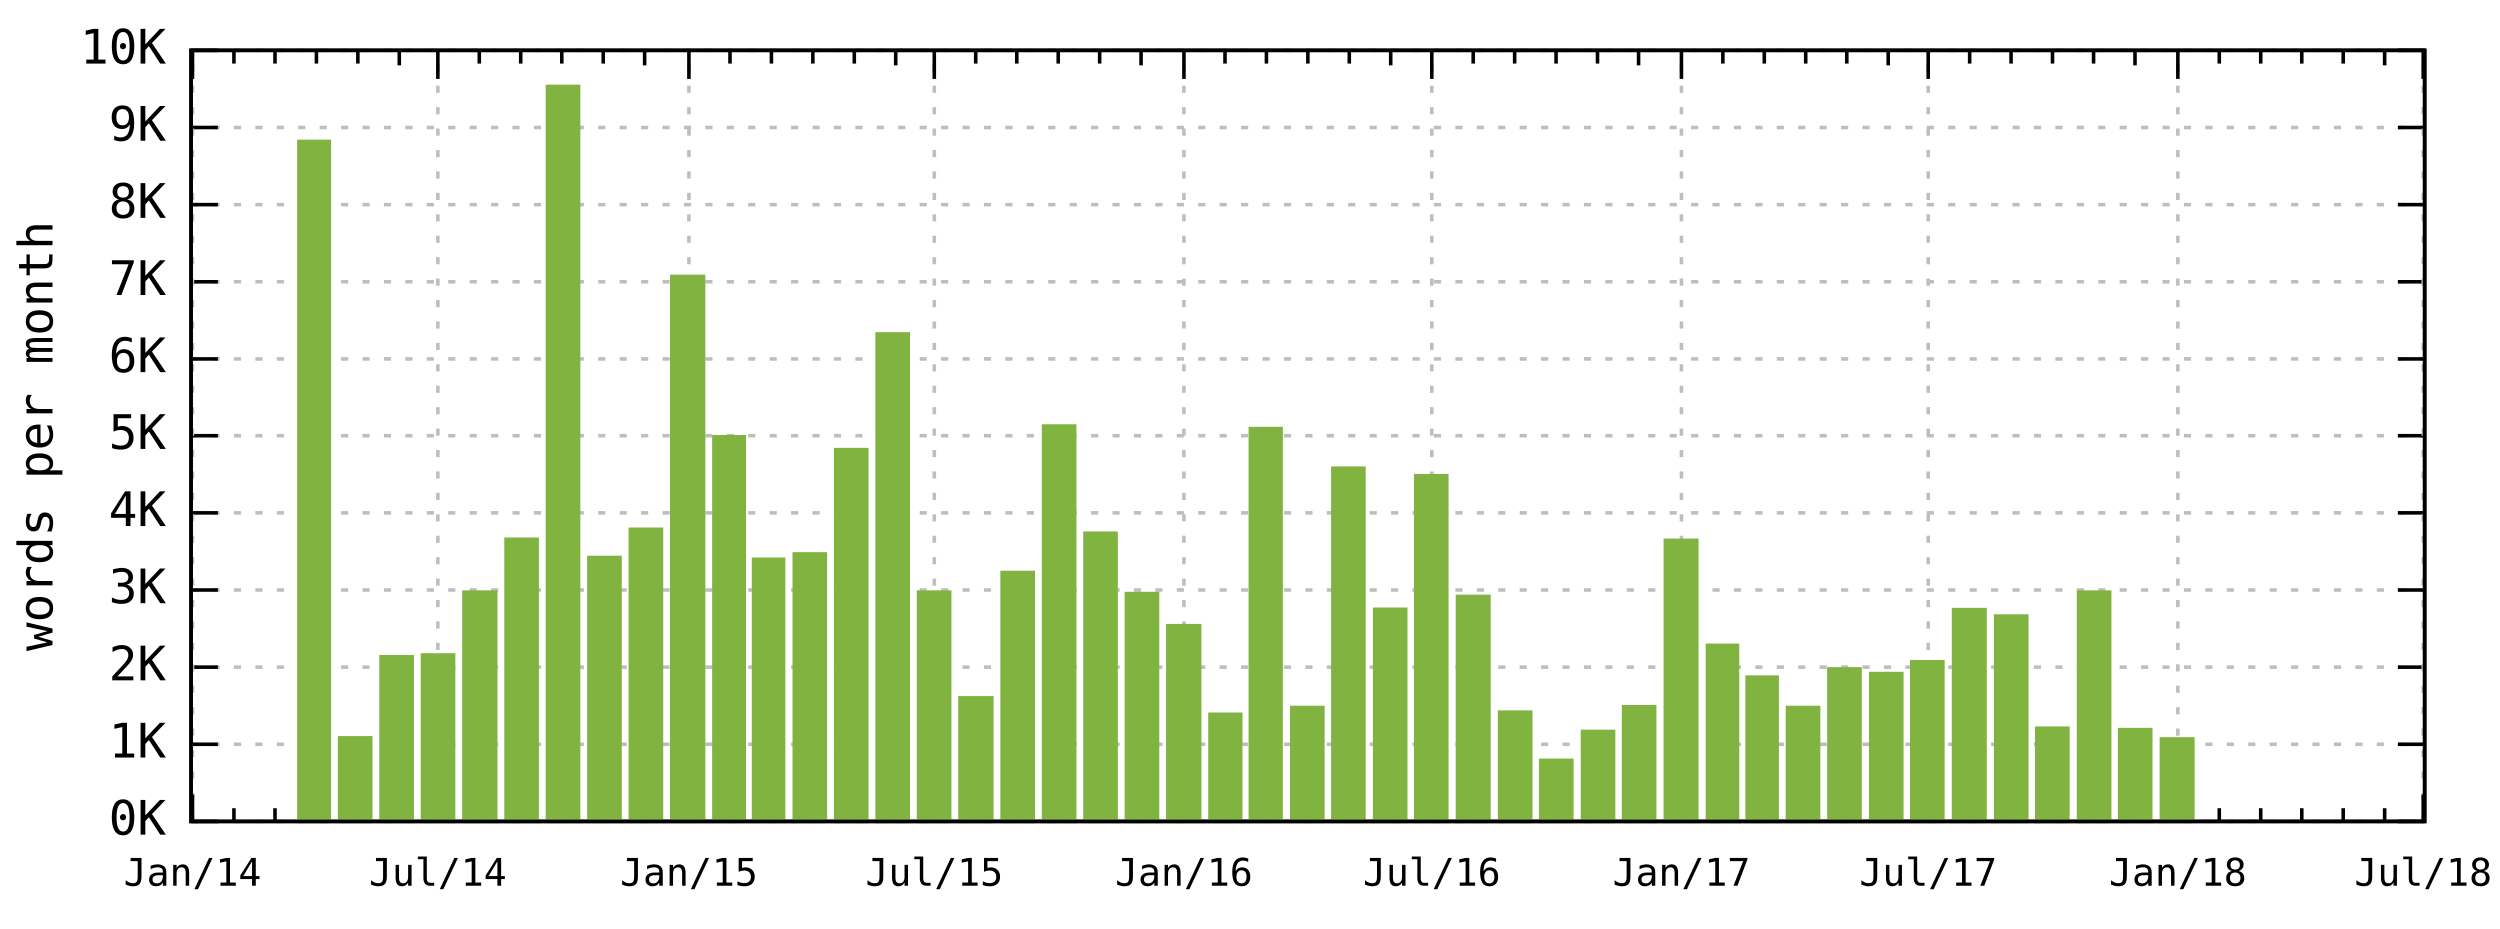
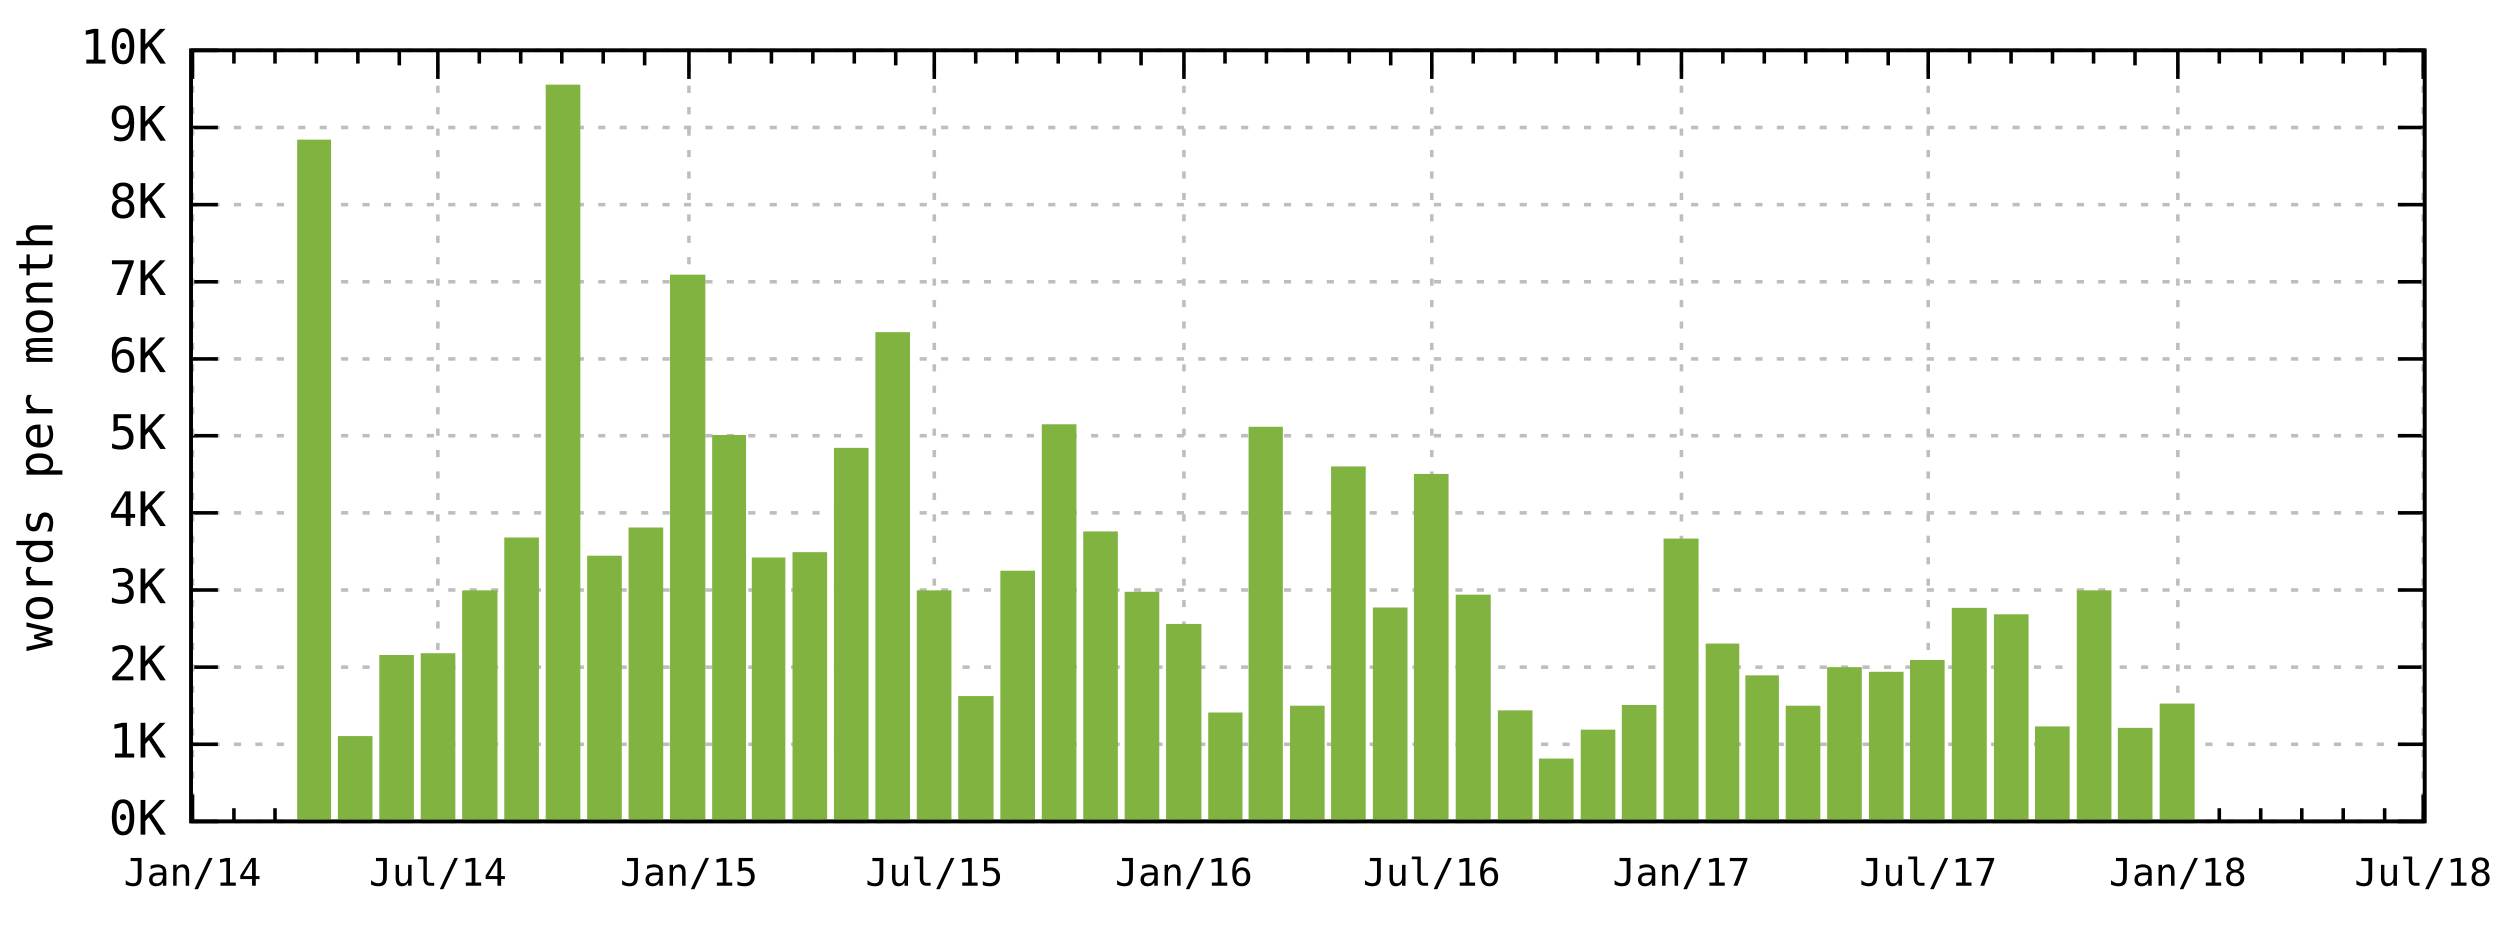
<svg xmlns="http://www.w3.org/2000/svg" xmlns:xlink="http://www.w3.org/1999/xlink" width="700" height="260" viewBox="0 0 700 260">
  <g id="gnuplot_canvas">
    <rect x="0" y="0" width="700" height="260" fill="none" />
    <defs>
      <circle id="gpDot" r="0.5" stroke-width="0.5" />
      <path id="gpPt0" stroke-width="0.267" stroke="currentColor" d="M-1,0 h2 M0,-1 v2" />
      <path id="gpPt1" stroke-width="0.267" stroke="currentColor" d="M-1,-1 L1,1 M1,-1 L-1,1" />
      <path id="gpPt2" stroke-width="0.267" stroke="currentColor" d="M-1,0 L1,0 M0,-1 L0,1 M-1,-1 L1,1 M-1,1 L1,-1" />
      <rect id="gpPt3" stroke-width="0.267" stroke="currentColor" x="-1" y="-1" width="2" height="2" />
      <rect id="gpPt4" stroke-width="0.267" stroke="currentColor" fill="currentColor" x="-1" y="-1" width="2" height="2" />
      <circle id="gpPt5" stroke-width="0.267" stroke="currentColor" cx="0" cy="0" r="1" />
      <use xlink:href="#gpPt5" id="gpPt6" fill="currentColor" stroke="none" />
      <path id="gpPt7" stroke-width="0.267" stroke="currentColor" d="M0,-1.33 L-1.33,0.67 L1.33,0.67 z" />
      <use xlink:href="#gpPt7" id="gpPt8" fill="currentColor" stroke="none" />
      <use xlink:href="#gpPt7" id="gpPt9" stroke="currentColor" transform="rotate(180)" />
      <use xlink:href="#gpPt9" id="gpPt10" fill="currentColor" stroke="none" />
      <use xlink:href="#gpPt3" id="gpPt11" stroke="currentColor" transform="rotate(45)" />
      <use xlink:href="#gpPt11" id="gpPt12" fill="currentColor" stroke="none" />
    </defs>
    <g style="fill:none; color:white; stroke:currentColor; stroke-width:1.00; stroke-linecap:butt; stroke-linejoin:miter">
</g>
    <g style="fill:none; color:black; stroke:currentColor; stroke-width:1.00; stroke-linecap:butt; stroke-linejoin:miter">
</g>
    <g style="fill:none; color:gray; stroke:currentColor; stroke-width:1.00; stroke-linecap:butt; stroke-linejoin:miter">
      <path stroke="rgb(190, 190, 190)" stroke-dasharray=" 2,4" class="gridline" d="M53.5,230.0 L678.9,230.0  h0.01" />
    </g>
    <g style="fill:none; color:black; stroke:currentColor; stroke-width:1.00; stroke-linecap:butt; stroke-linejoin:miter">
      <path stroke="black" d="M53.5,230.0 L61.0,230.0 M678.9,230.0 L671.4,230.0  h0.01" />
      <g transform="translate(46.5,233.7)" style="stroke:none; fill:rgb(0,0,0); font-family:monospace; font-size:10.00pt; text-anchor:end">
        <text>0K</text>
      </g>
    </g>
    <g style="fill:none; color:gray; stroke:currentColor; stroke-width:1.00; stroke-linecap:butt; stroke-linejoin:miter">
      <path stroke="rgb(190, 190, 190)" stroke-dasharray=" 2,4" class="gridline" d="M53.5,208.4 L678.9,208.4  h0.01" />
    </g>
    <g style="fill:none; color:black; stroke:currentColor; stroke-width:1.00; stroke-linecap:butt; stroke-linejoin:miter">
      <path stroke="black" d="M53.5,208.4 L61.0,208.4 M678.9,208.4 L671.4,208.4  h0.01" />
      <g transform="translate(46.5,212.1)" style="stroke:none; fill:rgb(0,0,0); font-family:monospace; font-size:10.00pt; text-anchor:end">
        <text>1K</text>
      </g>
    </g>
    <g style="fill:none; color:gray; stroke:currentColor; stroke-width:1.00; stroke-linecap:butt; stroke-linejoin:miter">
      <path stroke="rgb(190, 190, 190)" stroke-dasharray=" 2,4" class="gridline" d="M53.5,186.8 L678.9,186.8  h0.01" />
    </g>
    <g style="fill:none; color:black; stroke:currentColor; stroke-width:1.00; stroke-linecap:butt; stroke-linejoin:miter">
      <path stroke="black" d="M53.5,186.8 L61.0,186.8 M678.9,186.8 L671.4,186.8  h0.01" />
      <g transform="translate(46.5,190.5)" style="stroke:none; fill:rgb(0,0,0); font-family:monospace; font-size:10.00pt; text-anchor:end">
        <text>2K</text>
      </g>
    </g>
    <g style="fill:none; color:gray; stroke:currentColor; stroke-width:1.00; stroke-linecap:butt; stroke-linejoin:miter">
      <path stroke="rgb(190, 190, 190)" stroke-dasharray=" 2,4" class="gridline" d="M53.5,165.2 L678.9,165.2  h0.01" />
    </g>
    <g style="fill:none; color:black; stroke:currentColor; stroke-width:1.00; stroke-linecap:butt; stroke-linejoin:miter">
      <path stroke="black" d="M53.5,165.2 L61.0,165.2 M678.9,165.2 L671.4,165.2  h0.01" />
      <g transform="translate(46.5,168.9)" style="stroke:none; fill:rgb(0,0,0); font-family:monospace; font-size:10.00pt; text-anchor:end">
        <text>3K</text>
      </g>
    </g>
    <g style="fill:none; color:gray; stroke:currentColor; stroke-width:1.00; stroke-linecap:butt; stroke-linejoin:miter">
      <path stroke="rgb(190, 190, 190)" stroke-dasharray=" 2,4" class="gridline" d="M53.5,143.6 L678.9,143.6  h0.01" />
    </g>
    <g style="fill:none; color:black; stroke:currentColor; stroke-width:1.00; stroke-linecap:butt; stroke-linejoin:miter">
      <path stroke="black" d="M53.5,143.6 L61.0,143.6 M678.9,143.6 L671.4,143.6  h0.01" />
      <g transform="translate(46.5,147.3)" style="stroke:none; fill:rgb(0,0,0); font-family:monospace; font-size:10.00pt; text-anchor:end">
        <text>4K</text>
      </g>
    </g>
    <g style="fill:none; color:gray; stroke:currentColor; stroke-width:1.00; stroke-linecap:butt; stroke-linejoin:miter">
      <path stroke="rgb(190, 190, 190)" stroke-dasharray=" 2,4" class="gridline" d="M53.5,122.0 L678.9,122.0  h0.01" />
    </g>
    <g style="fill:none; color:black; stroke:currentColor; stroke-width:1.00; stroke-linecap:butt; stroke-linejoin:miter">
      <path stroke="black" d="M53.5,122.0 L61.0,122.0 M678.9,122.0 L671.4,122.0  h0.01" />
      <g transform="translate(46.5,125.7)" style="stroke:none; fill:rgb(0,0,0); font-family:monospace; font-size:10.00pt; text-anchor:end">
        <text>5K</text>
      </g>
    </g>
    <g style="fill:none; color:gray; stroke:currentColor; stroke-width:1.00; stroke-linecap:butt; stroke-linejoin:miter">
      <path stroke="rgb(190, 190, 190)" stroke-dasharray=" 2,4" class="gridline" d="M53.5,100.5 L678.9,100.5  h0.01" />
    </g>
    <g style="fill:none; color:black; stroke:currentColor; stroke-width:1.00; stroke-linecap:butt; stroke-linejoin:miter">
      <path stroke="black" d="M53.5,100.5 L61.0,100.5 M678.9,100.5 L671.4,100.5  h0.01" />
      <g transform="translate(46.5,104.2)" style="stroke:none; fill:rgb(0,0,0); font-family:monospace; font-size:10.00pt; text-anchor:end">
        <text>6K</text>
      </g>
    </g>
    <g style="fill:none; color:gray; stroke:currentColor; stroke-width:1.00; stroke-linecap:butt; stroke-linejoin:miter">
      <path stroke="rgb(190, 190, 190)" stroke-dasharray=" 2,4" class="gridline" d="M53.5,78.9 L678.9,78.9  h0.01" />
    </g>
    <g style="fill:none; color:black; stroke:currentColor; stroke-width:1.00; stroke-linecap:butt; stroke-linejoin:miter">
      <path stroke="black" d="M53.5,78.9 L61.0,78.9 M678.9,78.9 L671.4,78.9  h0.01" />
      <g transform="translate(46.5,82.6)" style="stroke:none; fill:rgb(0,0,0); font-family:monospace; font-size:10.00pt; text-anchor:end">
        <text>7K</text>
      </g>
    </g>
    <g style="fill:none; color:gray; stroke:currentColor; stroke-width:1.00; stroke-linecap:butt; stroke-linejoin:miter">
      <path stroke="rgb(190, 190, 190)" stroke-dasharray=" 2,4" class="gridline" d="M53.5,57.3 L678.9,57.3  h0.01" />
    </g>
    <g style="fill:none; color:black; stroke:currentColor; stroke-width:1.00; stroke-linecap:butt; stroke-linejoin:miter">
      <path stroke="black" d="M53.5,57.3 L61.0,57.3 M678.9,57.3 L671.4,57.3  h0.01" />
      <g transform="translate(46.5,61.0)" style="stroke:none; fill:rgb(0,0,0); font-family:monospace; font-size:10.00pt; text-anchor:end">
        <text>8K</text>
      </g>
    </g>
    <g style="fill:none; color:gray; stroke:currentColor; stroke-width:1.00; stroke-linecap:butt; stroke-linejoin:miter">
      <path stroke="rgb(190, 190, 190)" stroke-dasharray=" 2,4" class="gridline" d="M53.5,35.7 L678.9,35.7  h0.01" />
    </g>
    <g style="fill:none; color:black; stroke:currentColor; stroke-width:1.00; stroke-linecap:butt; stroke-linejoin:miter">
      <path stroke="black" d="M53.5,35.7 L61.0,35.7 M678.9,35.7 L671.4,35.7  h0.01" />
      <g transform="translate(46.5,39.4)" style="stroke:none; fill:rgb(0,0,0); font-family:monospace; font-size:10.00pt; text-anchor:end">
        <text>9K</text>
      </g>
    </g>
    <g style="fill:none; color:gray; stroke:currentColor; stroke-width:1.00; stroke-linecap:butt; stroke-linejoin:miter">
      <path stroke="rgb(190, 190, 190)" stroke-dasharray=" 2,4" class="gridline" d="M53.5,14.1 L678.9,14.1  h0.01" />
    </g>
    <g style="fill:none; color:black; stroke:currentColor; stroke-width:1.00; stroke-linecap:butt; stroke-linejoin:miter">
      <path stroke="black" d="M53.5,14.1 L61.0,14.1 M678.9,14.1 L671.4,14.1  h0.01" />
      <g transform="translate(46.5,17.8)" style="stroke:none; fill:rgb(0,0,0); font-family:monospace; font-size:10.00pt; text-anchor:end">
        <text>10K</text>
      </g>
    </g>
    <g style="fill:none; color:gray; stroke:currentColor; stroke-width:1.00; stroke-linecap:butt; stroke-linejoin:miter">
      <path stroke="rgb(190, 190, 190)" stroke-dasharray=" 2,4" class="gridline" d="M53.9,230.0 L53.9,14.1  h0.01" />
    </g>
    <g style="fill:none; color:black; stroke:currentColor; stroke-width:1.00; stroke-linecap:butt; stroke-linejoin:miter">
      <path stroke="black" d="M53.9,230.0 L53.9,222.5 M53.9,14.1 L53.9,21.6  h0.01" />
      <g transform="translate(53.9,248.0)" style="stroke:none; fill:rgb(0,0,0); font-family:monospace; font-size:8.00pt; text-anchor:middle">
        <text>Jan/14</text>
      </g>
      <path stroke="black" d="M65.5,230.0 L65.5,226.3 M65.5,14.1 L65.5,17.8 M77.0,230.0 L77.0,226.3 M77.0,14.1 L77.0,17.8    M88.6,230.0 L88.6,226.3 M88.6,14.1 L88.6,17.8 M100.2,230.0 L100.2,226.3 M100.2,14.1 L100.2,17.8    M111.8,230.0 L111.8,226.3 M111.8,14.1 L111.8,17.8  h0.01" />
    </g>
    <g style="fill:none; color:gray; stroke:currentColor; stroke-width:1.00; stroke-linecap:butt; stroke-linejoin:miter">
      <path stroke="rgb(190, 190, 190)" stroke-dasharray=" 2,4" class="gridline" d="M122.6,230.0 L122.6,14.1  h0.01" />
    </g>
    <g style="fill:none; color:black; stroke:currentColor; stroke-width:1.00; stroke-linecap:butt; stroke-linejoin:miter">
      <path stroke="black" d="M122.6,230.0 L122.6,222.5 M122.6,14.1 L122.6,21.6  h0.01" />
      <g transform="translate(122.6,248.0)" style="stroke:none; fill:rgb(0,0,0); font-family:monospace; font-size:8.00pt; text-anchor:middle">
        <text>Jul/14</text>
      </g>
      <path stroke="black" d="M134.2,230.0 L134.2,226.3 M134.2,14.1 L134.2,17.8 M145.8,230.0 L145.8,226.3 M145.8,14.1 L145.8,17.8    M157.3,230.0 L157.3,226.3 M157.3,14.1 L157.3,17.8 M168.9,230.0 L168.9,226.3 M168.9,14.1 L168.9,17.8    M180.5,230.0 L180.5,226.3 M180.5,14.1 L180.5,17.8  h0.01" />
    </g>
    <g style="fill:none; color:gray; stroke:currentColor; stroke-width:1.00; stroke-linecap:butt; stroke-linejoin:miter">
      <path stroke="rgb(190, 190, 190)" stroke-dasharray=" 2,4" class="gridline" d="M192.9,230.0 L192.9,14.1  h0.01" />
    </g>
    <g style="fill:none; color:black; stroke:currentColor; stroke-width:1.00; stroke-linecap:butt; stroke-linejoin:miter">
      <path stroke="black" d="M192.9,230.0 L192.9,222.5 M192.9,14.1 L192.9,21.6  h0.01" />
      <g transform="translate(192.9,248.0)" style="stroke:none; fill:rgb(0,0,0); font-family:monospace; font-size:8.00pt; text-anchor:middle">
        <text>Jan/15</text>
      </g>
      <path stroke="black" d="M204.4,230.0 L204.4,226.3 M204.4,14.1 L204.4,17.8 M216.0,230.0 L216.0,226.3 M216.0,14.1 L216.0,17.8    M227.6,230.0 L227.6,226.3 M227.6,14.1 L227.6,17.8 M239.2,230.0 L239.2,226.3 M239.2,14.1 L239.2,17.8    M250.8,230.0 L250.8,226.3 M250.8,14.1 L250.8,17.8  h0.01" />
    </g>
    <g style="fill:none; color:gray; stroke:currentColor; stroke-width:1.00; stroke-linecap:butt; stroke-linejoin:miter">
      <path stroke="rgb(190, 190, 190)" stroke-dasharray=" 2,4" class="gridline" d="M261.6,230.0 L261.6,14.1  h0.01" />
    </g>
    <g style="fill:none; color:black; stroke:currentColor; stroke-width:1.00; stroke-linecap:butt; stroke-linejoin:miter">
      <path stroke="black" d="M261.6,230.0 L261.6,222.5 M261.6,14.1 L261.6,21.6  h0.01" />
      <g transform="translate(261.6,248.0)" style="stroke:none; fill:rgb(0,0,0); font-family:monospace; font-size:8.00pt; text-anchor:middle">
        <text>Jul/15</text>
      </g>
      <path stroke="black" d="M273.2,230.0 L273.2,226.3 M273.2,14.1 L273.2,17.8 M284.7,230.0 L284.7,226.3 M284.7,14.1 L284.7,17.8    M296.3,230.0 L296.3,226.3 M296.3,14.1 L296.3,17.8 M307.9,230.0 L307.9,226.3 M307.9,14.1 L307.9,17.8    M319.5,230.0 L319.5,226.3 M319.5,14.1 L319.5,17.8  h0.01" />
    </g>
    <g style="fill:none; color:gray; stroke:currentColor; stroke-width:1.00; stroke-linecap:butt; stroke-linejoin:miter">
      <path stroke="rgb(190, 190, 190)" stroke-dasharray=" 2,4" class="gridline" d="M331.5,230.0 L331.5,14.1  h0.01" />
    </g>
    <g style="fill:none; color:black; stroke:currentColor; stroke-width:1.00; stroke-linecap:butt; stroke-linejoin:miter">
      <path stroke="black" d="M331.5,230.0 L331.5,222.5 M331.5,14.1 L331.5,21.6  h0.01" />
      <g transform="translate(331.5,248.0)" style="stroke:none; fill:rgb(0,0,0); font-family:monospace; font-size:8.00pt; text-anchor:middle">
        <text>Jan/16</text>
      </g>
      <path stroke="black" d="M343.0,230.0 L343.0,226.3 M343.0,14.1 L343.0,17.8 M354.6,230.0 L354.6,226.3 M354.6,14.1 L354.6,17.8    M366.2,230.0 L366.2,226.3 M366.2,14.1 L366.2,17.8 M377.8,230.0 L377.8,226.3 M377.8,14.1 L377.8,17.8    M389.4,230.0 L389.4,226.3 M389.4,14.1 L389.4,17.8  h0.01" />
    </g>
    <g style="fill:none; color:gray; stroke:currentColor; stroke-width:1.00; stroke-linecap:butt; stroke-linejoin:miter">
      <path stroke="rgb(190, 190, 190)" stroke-dasharray=" 2,4" class="gridline" d="M400.9,230.0 L400.9,14.1  h0.01" />
    </g>
    <g style="fill:none; color:black; stroke:currentColor; stroke-width:1.00; stroke-linecap:butt; stroke-linejoin:miter">
      <path stroke="black" d="M400.9,230.0 L400.9,222.5 M400.9,14.1 L400.9,21.6  h0.01" />
      <g transform="translate(400.9,248.0)" style="stroke:none; fill:rgb(0,0,0); font-family:monospace; font-size:8.00pt; text-anchor:middle">
        <text>Jul/16</text>
      </g>
      <path stroke="black" d="M412.5,230.0 L412.5,226.3 M412.5,14.1 L412.5,17.8 M424.1,230.0 L424.1,226.3 M424.1,14.1 L424.1,17.8    M435.7,230.0 L435.7,226.3 M435.7,14.1 L435.7,17.8 M447.3,230.0 L447.3,226.3 M447.3,14.1 L447.3,17.8    M458.8,230.0 L458.8,226.3 M458.8,14.1 L458.8,17.8  h0.01" />
    </g>
    <g style="fill:none; color:gray; stroke:currentColor; stroke-width:1.00; stroke-linecap:butt; stroke-linejoin:miter">
      <path stroke="rgb(190, 190, 190)" stroke-dasharray=" 2,4" class="gridline" d="M470.8,230.0 L470.8,14.1  h0.01" />
    </g>
    <g style="fill:none; color:black; stroke:currentColor; stroke-width:1.00; stroke-linecap:butt; stroke-linejoin:miter">
      <path stroke="black" d="M470.8,230.0 L470.8,222.5 M470.8,14.1 L470.8,21.6  h0.01" />
      <g transform="translate(470.8,248.0)" style="stroke:none; fill:rgb(0,0,0); font-family:monospace; font-size:8.00pt; text-anchor:middle">
        <text>Jan/17</text>
      </g>
      <path stroke="black" d="M482.4,230.0 L482.4,226.3 M482.4,14.1 L482.4,17.8 M494.0,230.0 L494.0,226.3 M494.0,14.1 L494.0,17.8    M505.6,230.0 L505.6,226.3 M505.6,14.1 L505.6,17.8 M517.1,230.0 L517.1,226.3 M517.1,14.1 L517.1,17.8    M528.7,230.0 L528.7,226.3 M528.7,14.1 L528.7,17.8  h0.01" />
    </g>
    <g style="fill:none; color:gray; stroke:currentColor; stroke-width:1.00; stroke-linecap:butt; stroke-linejoin:miter">
      <path stroke="rgb(190, 190, 190)" stroke-dasharray=" 2,4" class="gridline" d="M539.9,230.0 L539.9,14.1  h0.01" />
    </g>
    <g style="fill:none; color:black; stroke:currentColor; stroke-width:1.00; stroke-linecap:butt; stroke-linejoin:miter">
      <path stroke="black" d="M539.9,230.0 L539.9,222.5 M539.9,14.1 L539.9,21.6  h0.01" />
      <g transform="translate(539.9,248.0)" style="stroke:none; fill:rgb(0,0,0); font-family:monospace; font-size:8.00pt; text-anchor:middle">
        <text>Jul/17</text>
      </g>
      <path stroke="black" d="M551.5,230.0 L551.5,226.3 M551.5,14.1 L551.5,17.8 M563.1,230.0 L563.1,226.3 M563.1,14.1 L563.1,17.8    M574.7,230.0 L574.7,226.3 M574.7,14.1 L574.7,17.8 M586.2,230.0 L586.2,226.3 M586.2,14.1 L586.2,17.8    M597.8,230.0 L597.8,226.3 M597.8,14.1 L597.8,17.8  h0.01" />
    </g>
    <g style="fill:none; color:gray; stroke:currentColor; stroke-width:1.00; stroke-linecap:butt; stroke-linejoin:miter">
      <path stroke="rgb(190, 190, 190)" stroke-dasharray=" 2,4" class="gridline" d="M609.8,230.0 L609.8,14.1  h0.01" />
    </g>
    <g style="fill:none; color:black; stroke:currentColor; stroke-width:1.00; stroke-linecap:butt; stroke-linejoin:miter">
      <path stroke="black" d="M609.8,230.0 L609.8,222.5 M609.8,14.1 L609.8,21.6  h0.01" />
      <g transform="translate(609.8,248.0)" style="stroke:none; fill:rgb(0,0,0); font-family:monospace; font-size:8.00pt; text-anchor:middle">
        <text>Jan/18</text>
      </g>
      <path stroke="black" d="M621.4,230.0 L621.4,226.3 M621.4,14.1 L621.4,17.8 M633.0,230.0 L633.0,226.3 M633.0,14.1 L633.0,17.8    M644.5,230.0 L644.5,226.3 M644.5,14.1 L644.5,17.8 M656.1,230.0 L656.1,226.3 M656.1,14.1 L656.1,17.8    M667.7,230.0 L667.7,226.3 M667.7,14.1 L667.7,17.8  h0.01" />
    </g>
    <g style="fill:none; color:gray; stroke:currentColor; stroke-width:1.00; stroke-linecap:butt; stroke-linejoin:miter">
      <path stroke="rgb(190, 190, 190)" stroke-dasharray=" 2,4" class="gridline" d="M678.5,230.0 L678.5,14.1  h0.01" />
    </g>
    <g style="fill:none; color:black; stroke:currentColor; stroke-width:1.00; stroke-linecap:butt; stroke-linejoin:miter">
      <path stroke="black" d="M678.5,230.0 L678.5,222.5 M678.5,14.1 L678.5,21.6  h0.01" />
      <g transform="translate(678.5,248.0)" style="stroke:none; fill:rgb(0,0,0); font-family:monospace; font-size:8.00pt; text-anchor:middle">
        <text>Jul/18</text>
      </g>
      <path stroke="black" d="M53.5,14.1 L53.5,230.0 L678.9,230.0 L678.9,14.1 L53.5,14.1 Z  h0.01" />
      <g transform="translate(14.7,122.1) rotate(270)" style="stroke:none; fill:rgb(0,0,0); font-family:monospace; font-size:10.00pt; text-anchor:middle">
        <text>words per month</text>
      </g>
    </g>
    <g id="gnuplot_plot_1">
      <g style="fill:none; color:red; stroke:currentColor; stroke-width:1.00; stroke-linecap:butt; stroke-linejoin:miter">
        <g style="stroke:none; shape-rendering:crispEdges">
          <polygon fill="rgb(129, 179,  65)" points="83.7,230.0 92.3,230.0 92.3,39.5 83.7,39.5 " />
        </g>
        <path stroke="rgb(129, 179,  65)" d="M83.7,230.0 L83.7,39.6 L92.2,39.6 L92.2,230.0 L83.7,230.0 Z  h0.01" />
        <g style="stroke:none; shape-rendering:crispEdges">
          <polygon fill="rgb(129, 179,  65)" points="95.1,230.0 103.9,230.0 103.9,206.5 95.1,206.5 " />
        </g>
        <path stroke="rgb(129, 179,  65)" d="M95.1,230.0 L95.1,206.6 L103.8,206.6 L103.8,230.0 L95.1,230.0 Z  h0.01" />
        <g style="stroke:none; shape-rendering:crispEdges">
          <polygon fill="rgb(129, 179,  65)" points="106.7,230.0 115.5,230.0 115.5,183.8 106.7,183.8 " />
        </g>
        <path stroke="rgb(129, 179,  65)" d="M106.7,230.0 L106.7,183.9 L115.4,183.9 L115.4,230.0 L106.7,230.0 Z  h0.01" />
        <g style="stroke:none; shape-rendering:crispEdges">
          <polygon fill="rgb(129, 179,  65)" points="118.3,230.0 127.1,230.0 127.1,183.3 118.3,183.3 " />
        </g>
        <path stroke="rgb(129, 179,  65)" d="M118.3,230.0 L118.3,183.4 L127.0,183.4 L127.0,230.0 L118.3,230.0 Z  h0.01" />
        <g style="stroke:none; shape-rendering:crispEdges">
          <polygon fill="rgb(129, 179,  65)" points="129.9,230.0 138.9,230.0 138.9,165.7 129.9,165.7 " />
        </g>
        <path stroke="rgb(129, 179,  65)" d="M129.9,230.0 L129.9,165.8 L138.8,165.8 L138.8,230.0 L129.9,230.0 Z  h0.01" />
        <g style="stroke:none; shape-rendering:crispEdges">
          <polygon fill="rgb(129, 179,  65)" points="141.7,230.0 150.5,230.0 150.5,150.9 141.7,150.9 " />
        </g>
        <path stroke="rgb(129, 179,  65)" d="M141.7,230.0 L141.7,151.0 L150.4,151.0 L150.4,230.0 L141.7,230.0 Z  h0.01" />
        <g style="stroke:none; shape-rendering:crispEdges">
          <polygon fill="rgb(129, 179,  65)" points="153.3,230.0 162.1,230.0 162.1,24.1 153.3,24.1 " />
        </g>
        <path stroke="rgb(129, 179,  65)" d="M153.3,230.0 L153.3,24.2 L162.0,24.2 L162.0,230.0 L153.3,230.0 Z  h0.01" />
        <g style="stroke:none; shape-rendering:crispEdges">
          <polygon fill="rgb(129, 179,  65)" points="164.9,230.0 173.7,230.0 173.7,156.0 164.9,156.0 " />
        </g>
        <path stroke="rgb(129, 179,  65)" d="M164.9,230.0 L164.9,156.1 L173.6,156.1 L173.6,230.0 L164.9,230.0 Z  h0.01" />
        <g style="stroke:none; shape-rendering:crispEdges">
          <polygon fill="rgb(129, 179,  65)" points="176.5,230.0 185.3,230.0 185.3,148.1 176.5,148.1 " />
        </g>
        <path stroke="rgb(129, 179,  65)" d="M176.5,230.0 L176.5,148.2 L185.2,148.2 L185.2,230.0 L176.5,230.0 Z  h0.01" />
        <g style="stroke:none; shape-rendering:crispEdges">
          <polygon fill="rgb(129, 179,  65)" points="188.1,230.0 197.1,230.0 197.1,77.3 188.1,77.3 " />
        </g>
        <path stroke="rgb(129, 179,  65)" d="M188.1,230.0 L188.1,77.4 L197.0,77.4 L197.0,230.0 L188.1,230.0 Z  h0.01" />
        <g style="stroke:none; shape-rendering:crispEdges">
          <polygon fill="rgb(129, 179,  65)" points="199.9,230.0 208.5,230.0 208.5,122.2 199.9,122.2 " />
        </g>
        <path stroke="rgb(129, 179,  65)" d="M199.9,230.0 L199.9,122.3 L208.4,122.3 L208.4,230.0 L199.9,230.0 Z  h0.01" />
        <g style="stroke:none; shape-rendering:crispEdges">
          <polygon fill="rgb(129, 179,  65)" points="211.0,230.0 219.5,230.0 219.5,156.5 211.0,156.5 " />
        </g>
        <path stroke="rgb(129, 179,  65)" d="M211.0,230.0 L211.0,156.6 L219.4,156.6 L219.4,230.0 L211.0,230.0 Z  h0.01" />
        <g style="stroke:none; shape-rendering:crispEdges">
          <polygon fill="rgb(129, 179,  65)" points="222.4,230.0 231.2,230.0 231.2,155.0 222.4,155.0 " />
        </g>
        <path stroke="rgb(129, 179,  65)" d="M222.4,230.0 L222.4,155.1 L231.1,155.1 L231.1,230.0 L222.4,230.0 Z  h0.01" />
        <g style="stroke:none; shape-rendering:crispEdges">
          <polygon fill="rgb(129, 179,  65)" points="234.0,230.0 242.8,230.0 242.8,125.8 234.0,125.8 " />
        </g>
        <path stroke="rgb(129, 179,  65)" d="M234.0,230.0 L234.0,125.9 L242.7,125.9 L242.7,230.0 L234.0,230.0 Z  h0.01" />
        <g style="stroke:none; shape-rendering:crispEdges">
          <polygon fill="rgb(129, 179,  65)" points="245.6,230.0 254.4,230.0 254.4,93.4 245.6,93.4 " />
        </g>
        <path stroke="rgb(129, 179,  65)" d="M245.6,230.0 L245.6,93.5 L254.3,93.5 L254.3,230.0 L245.6,230.0 Z  h0.01" />
        <g style="stroke:none; shape-rendering:crispEdges">
          <polygon fill="rgb(129, 179,  65)" points="257.2,230.0 266.0,230.0 266.0,165.7 257.2,165.7 " />
        </g>
        <path stroke="rgb(129, 179,  65)" d="M257.2,230.0 L257.2,165.8 L265.9,165.8 L265.9,230.0 L257.2,230.0 Z  h0.01" />
        <g style="stroke:none; shape-rendering:crispEdges">
          <polygon fill="rgb(129, 179,  65)" points="268.8,230.0 277.8,230.0 277.8,195.3 268.8,195.3 " />
        </g>
        <path stroke="rgb(129, 179,  65)" d="M268.8,230.0 L268.8,195.4 L277.7,195.4 L277.7,230.0 L268.8,230.0 Z  h0.01" />
        <g style="stroke:none; shape-rendering:crispEdges">
          <polygon fill="rgb(129, 179,  65)" points="280.6,230.0 289.4,230.0 289.4,160.2 280.6,160.2 " />
        </g>
        <path stroke="rgb(129, 179,  65)" d="M280.6,230.0 L280.6,160.3 L289.3,160.3 L289.3,230.0 L280.6,230.0 Z  h0.01" />
        <g style="stroke:none; shape-rendering:crispEdges">
          <polygon fill="rgb(129, 179,  65)" points="292.2,230.0 301.0,230.0 301.0,119.2 292.2,119.2 " />
        </g>
        <path stroke="rgb(129, 179,  65)" d="M292.2,230.0 L292.2,119.3 L300.9,119.3 L300.9,230.0 L292.2,230.0 Z  h0.01" />
        <g style="stroke:none; shape-rendering:crispEdges">
          <polygon fill="rgb(129, 179,  65)" points="303.8,230.0 312.6,230.0 312.6,149.2 303.8,149.2 " />
        </g>
        <path stroke="rgb(129, 179,  65)" d="M303.8,230.0 L303.8,149.3 L312.5,149.3 L312.5,230.0 L303.8,230.0 Z  h0.01" />
        <g style="stroke:none; shape-rendering:crispEdges">
          <polygon fill="rgb(129, 179,  65)" points="315.4,230.0 324.2,230.0 324.2,166.1 315.4,166.1 " />
        </g>
        <path stroke="rgb(129, 179,  65)" d="M315.4,230.0 L315.4,166.2 L324.1,166.2 L324.1,230.0 L315.4,230.0 Z  h0.01" />
        <g style="stroke:none; shape-rendering:crispEdges">
          <polygon fill="rgb(129, 179,  65)" points="327.0,230.0 336.0,230.0 336.0,175.1 327.0,175.1 " />
        </g>
        <path stroke="rgb(129, 179,  65)" d="M327.0,230.0 L327.0,175.2 L335.9,175.2 L335.9,230.0 L327.0,230.0 Z  h0.01" />
        <g style="stroke:none; shape-rendering:crispEdges">
          <polygon fill="rgb(129, 179,  65)" points="338.8,230.0 347.5,230.0 347.5,199.9 338.8,199.9 " />
        </g>
        <path stroke="rgb(129, 179,  65)" d="M338.8,230.0 L338.8,200.0 L347.4,200.0 L347.4,230.0 L338.8,230.0 Z  h0.01" />
        <g style="stroke:none; shape-rendering:crispEdges">
          <polygon fill="rgb(129, 179,  65)" points="350.1,230.0 358.8,230.0 358.8,119.9 350.1,119.9 " />
        </g>
        <path stroke="rgb(129, 179,  65)" d="M350.1,230.0 L350.1,120.0 L358.7,120.0 L358.7,230.0 L350.1,230.0 Z  h0.01" />
        <g style="stroke:none; shape-rendering:crispEdges">
          <polygon fill="rgb(129, 179,  65)" points="361.7,230.0 370.5,230.0 370.5,198.0 361.7,198.0 " />
        </g>
        <path stroke="rgb(129, 179,  65)" d="M361.7,230.0 L361.7,198.1 L370.4,198.1 L370.4,230.0 L361.7,230.0 Z  h0.01" />
        <g style="stroke:none; shape-rendering:crispEdges">
          <polygon fill="rgb(129, 179,  65)" points="373.2,230.0 382.0,230.0 382.0,131.0 373.2,131.0 " />
        </g>
        <path stroke="rgb(129, 179,  65)" d="M373.2,230.0 L373.2,131.1 L381.9,131.1 L381.9,230.0 L373.2,230.0 Z  h0.01" />
        <g style="stroke:none; shape-rendering:crispEdges">
          <polygon fill="rgb(129, 179,  65)" points="384.9,230.0 393.7,230.0 393.7,170.5 384.9,170.5 " />
        </g>
        <path stroke="rgb(129, 179,  65)" d="M384.9,230.0 L384.9,170.6 L393.6,170.6 L393.6,230.0 L384.9,230.0 Z  h0.01" />
        <g style="stroke:none; shape-rendering:crispEdges">
          <polygon fill="rgb(129, 179,  65)" points="396.4,230.0 405.2,230.0 405.2,133.1 396.4,133.1 " />
        </g>
        <path stroke="rgb(129, 179,  65)" d="M396.4,230.0 L396.4,133.2 L405.1,133.2 L405.1,230.0 L396.4,230.0 Z  h0.01" />
        <g style="stroke:none; shape-rendering:crispEdges">
          <polygon fill="rgb(129, 179,  65)" points="408.1,230.0 417.0,230.0 417.0,166.9 408.1,166.9 " />
        </g>
        <path stroke="rgb(129, 179,  65)" d="M408.1,230.0 L408.1,167.0 L416.9,167.0 L416.9,230.0 L408.1,230.0 Z  h0.01" />
        <g style="stroke:none; shape-rendering:crispEdges">
          <polygon fill="rgb(129, 179,  65)" points="419.9,230.0 428.7,230.0 428.7,199.3 419.9,199.3 " />
        </g>
        <path stroke="rgb(129, 179,  65)" d="M419.9,230.0 L419.9,199.4 L428.6,199.4 L428.6,230.0 L419.9,230.0 Z  h0.01" />
        <g style="stroke:none; shape-rendering:crispEdges">
          <polygon fill="rgb(129, 179,  65)" points="431.4,230.0 440.2,230.0 440.2,212.8 431.4,212.8 " />
        </g>
        <path stroke="rgb(129, 179,  65)" d="M431.4,230.0 L431.4,212.9 L440.1,212.9 L440.1,230.0 L431.4,230.0 Z  h0.01" />
        <g style="stroke:none; shape-rendering:crispEdges">
          <polygon fill="rgb(129, 179,  65)" points="443.1,230.0 451.9,230.0 451.9,204.7 443.1,204.7 " />
        </g>
        <path stroke="rgb(129, 179,  65)" d="M443.1,230.0 L443.1,204.8 L451.8,204.8 L451.8,230.0 L443.1,230.0 Z  h0.01" />
        <g style="stroke:none; shape-rendering:crispEdges">
          <polygon fill="rgb(129, 179,  65)" points="454.6,230.0 463.4,230.0 463.4,197.8 454.6,197.8 " />
        </g>
        <path stroke="rgb(129, 179,  65)" d="M454.6,230.0 L454.6,197.9 L463.3,197.9 L463.3,230.0 L454.6,230.0 Z  h0.01" />
        <g style="stroke:none; shape-rendering:crispEdges">
          <polygon fill="rgb(129, 179,  65)" points="466.3,230.0 475.2,230.0 475.2,151.2 466.3,151.2 " />
        </g>
        <path stroke="rgb(129, 179,  65)" d="M466.3,230.0 L466.3,151.3 L475.1,151.3 L475.1,230.0 L466.3,230.0 Z  h0.01" />
        <g style="stroke:none; shape-rendering:crispEdges">
          <polygon fill="rgb(129, 179,  65)" points="478.1,230.0 486.6,230.0 486.6,180.6 478.1,180.6 " />
        </g>
        <path stroke="rgb(129, 179,  65)" d="M478.1,230.0 L478.1,180.7 L486.5,180.7 L486.5,230.0 L478.1,230.0 Z  h0.01" />
        <g style="stroke:none; shape-rendering:crispEdges">
          <polygon fill="rgb(129, 179,  65)" points="489.2,230.0 497.7,230.0 497.7,189.5 489.2,189.5 " />
        </g>
        <path stroke="rgb(129, 179,  65)" d="M489.2,230.0 L489.2,189.6 L497.6,189.6 L497.6,230.0 L489.2,230.0 Z  h0.01" />
        <g style="stroke:none; shape-rendering:crispEdges">
          <polygon fill="rgb(129, 179,  65)" points="500.5,230.0 509.3,230.0 509.3,198.0 500.5,198.0 " />
        </g>
        <path stroke="rgb(129, 179,  65)" d="M500.5,230.0 L500.5,198.1 L509.2,198.1 L509.2,230.0 L500.5,230.0 Z  h0.01" />
        <g style="stroke:none; shape-rendering:crispEdges">
          <polygon fill="rgb(129, 179,  65)" points="512.1,230.0 520.9,230.0 520.9,187.2 512.1,187.2 " />
        </g>
        <path stroke="rgb(129, 179,  65)" d="M512.1,230.0 L512.1,187.3 L520.8,187.3 L520.8,230.0 L512.1,230.0 Z  h0.01" />
        <g style="stroke:none; shape-rendering:crispEdges">
          <polygon fill="rgb(129, 179,  65)" points="523.8,230.0 532.6,230.0 532.6,188.5 523.8,188.5 " />
        </g>
        <path stroke="rgb(129, 179,  65)" d="M523.8,230.0 L523.8,188.6 L532.5,188.6 L532.5,230.0 L523.8,230.0 Z  h0.01" />
        <g style="stroke:none; shape-rendering:crispEdges">
          <polygon fill="rgb(129, 179,  65)" points="535.3,230.0 544.1,230.0 544.1,185.2 535.3,185.2 " />
        </g>
        <path stroke="rgb(129, 179,  65)" d="M535.3,230.0 L535.3,185.3 L544.0,185.3 L544.0,230.0 L535.3,230.0 Z  h0.01" />
        <g style="stroke:none; shape-rendering:crispEdges">
          <polygon fill="rgb(129, 179,  65)" points="547.0,230.0 555.9,230.0 555.9,170.6 547.0,170.6 " />
        </g>
        <path stroke="rgb(129, 179,  65)" d="M547.0,230.0 L547.0,170.7 L555.8,170.7 L555.8,230.0 L547.0,230.0 Z  h0.01" />
        <g style="stroke:none; shape-rendering:crispEdges">
          <polygon fill="rgb(129, 179,  65)" points="558.8,230.0 567.6,230.0 567.6,172.4 558.8,172.4 " />
        </g>
        <path stroke="rgb(129, 179,  65)" d="M558.8,230.0 L558.8,172.5 L567.5,172.5 L567.5,230.0 L558.8,230.0 Z  h0.01" />
        <g style="stroke:none; shape-rendering:crispEdges">
          <polygon fill="rgb(129, 179,  65)" points="570.3,230.0 579.1,230.0 579.1,203.8 570.3,203.8 " />
        </g>
        <path stroke="rgb(129, 179,  65)" d="M570.3,230.0 L570.3,203.9 L579.0,203.9 L579.0,230.0 L570.3,230.0 Z  h0.01" />
        <g style="stroke:none; shape-rendering:crispEdges">
          <polygon fill="rgb(129, 179,  65)" points="582.0,230.0 590.8,230.0 590.8,165.7 582.0,165.7 " />
        </g>
        <path stroke="rgb(129, 179,  65)" d="M582.0,230.0 L582.0,165.8 L590.7,165.8 L590.7,230.0 L582.0,230.0 Z  h0.01" />
        <g style="stroke:none; shape-rendering:crispEdges">
          <polygon fill="rgb(129, 179,  65)" points="593.5,230.0 602.3,230.0 602.3,204.2 593.5,204.2 " />
        </g>
        <path stroke="rgb(129, 179,  65)" d="M593.5,230.0 L593.5,204.3 L602.2,204.3 L602.2,230.0 L593.5,230.0 Z  h0.01" />
        <g style="stroke:none; shape-rendering:crispEdges">
-           <polygon fill="rgb(129, 179,  65)" points="605.2,230.0 614.1,230.0 614.1,206.8 605.2,206.8 " />
-         </g>
-         <path stroke="rgb(129, 179,  65)" d="M605.2,230.0 L605.2,206.9 L614.0,206.9 L614.0,230.0 L605.2,230.0 Z  h0.01" />
+           <polygon fill="rgb(129, 179,  65)" points="605.2,230.0 614.1,230.0 614.1,197.4 605.2,197.4 " />
+         </g>
+         <path stroke="rgb(129, 179,  65)" d="M605.2,230.0 L605.2,197.5 L614.0,197.5 L614.0,230.0 L605.2,230.0 Z  h0.01" />
      </g>
    </g>
    <g style="fill:none; color:black; stroke:currentColor; stroke-width:1.00; stroke-linecap:butt; stroke-linejoin:miter">
      <path stroke="black" d="M53.5,14.1 L53.5,230.0 L678.9,230.0 L678.9,14.1 L53.5,14.1 Z  h0.01" />
    </g>
  </g>
</svg>
